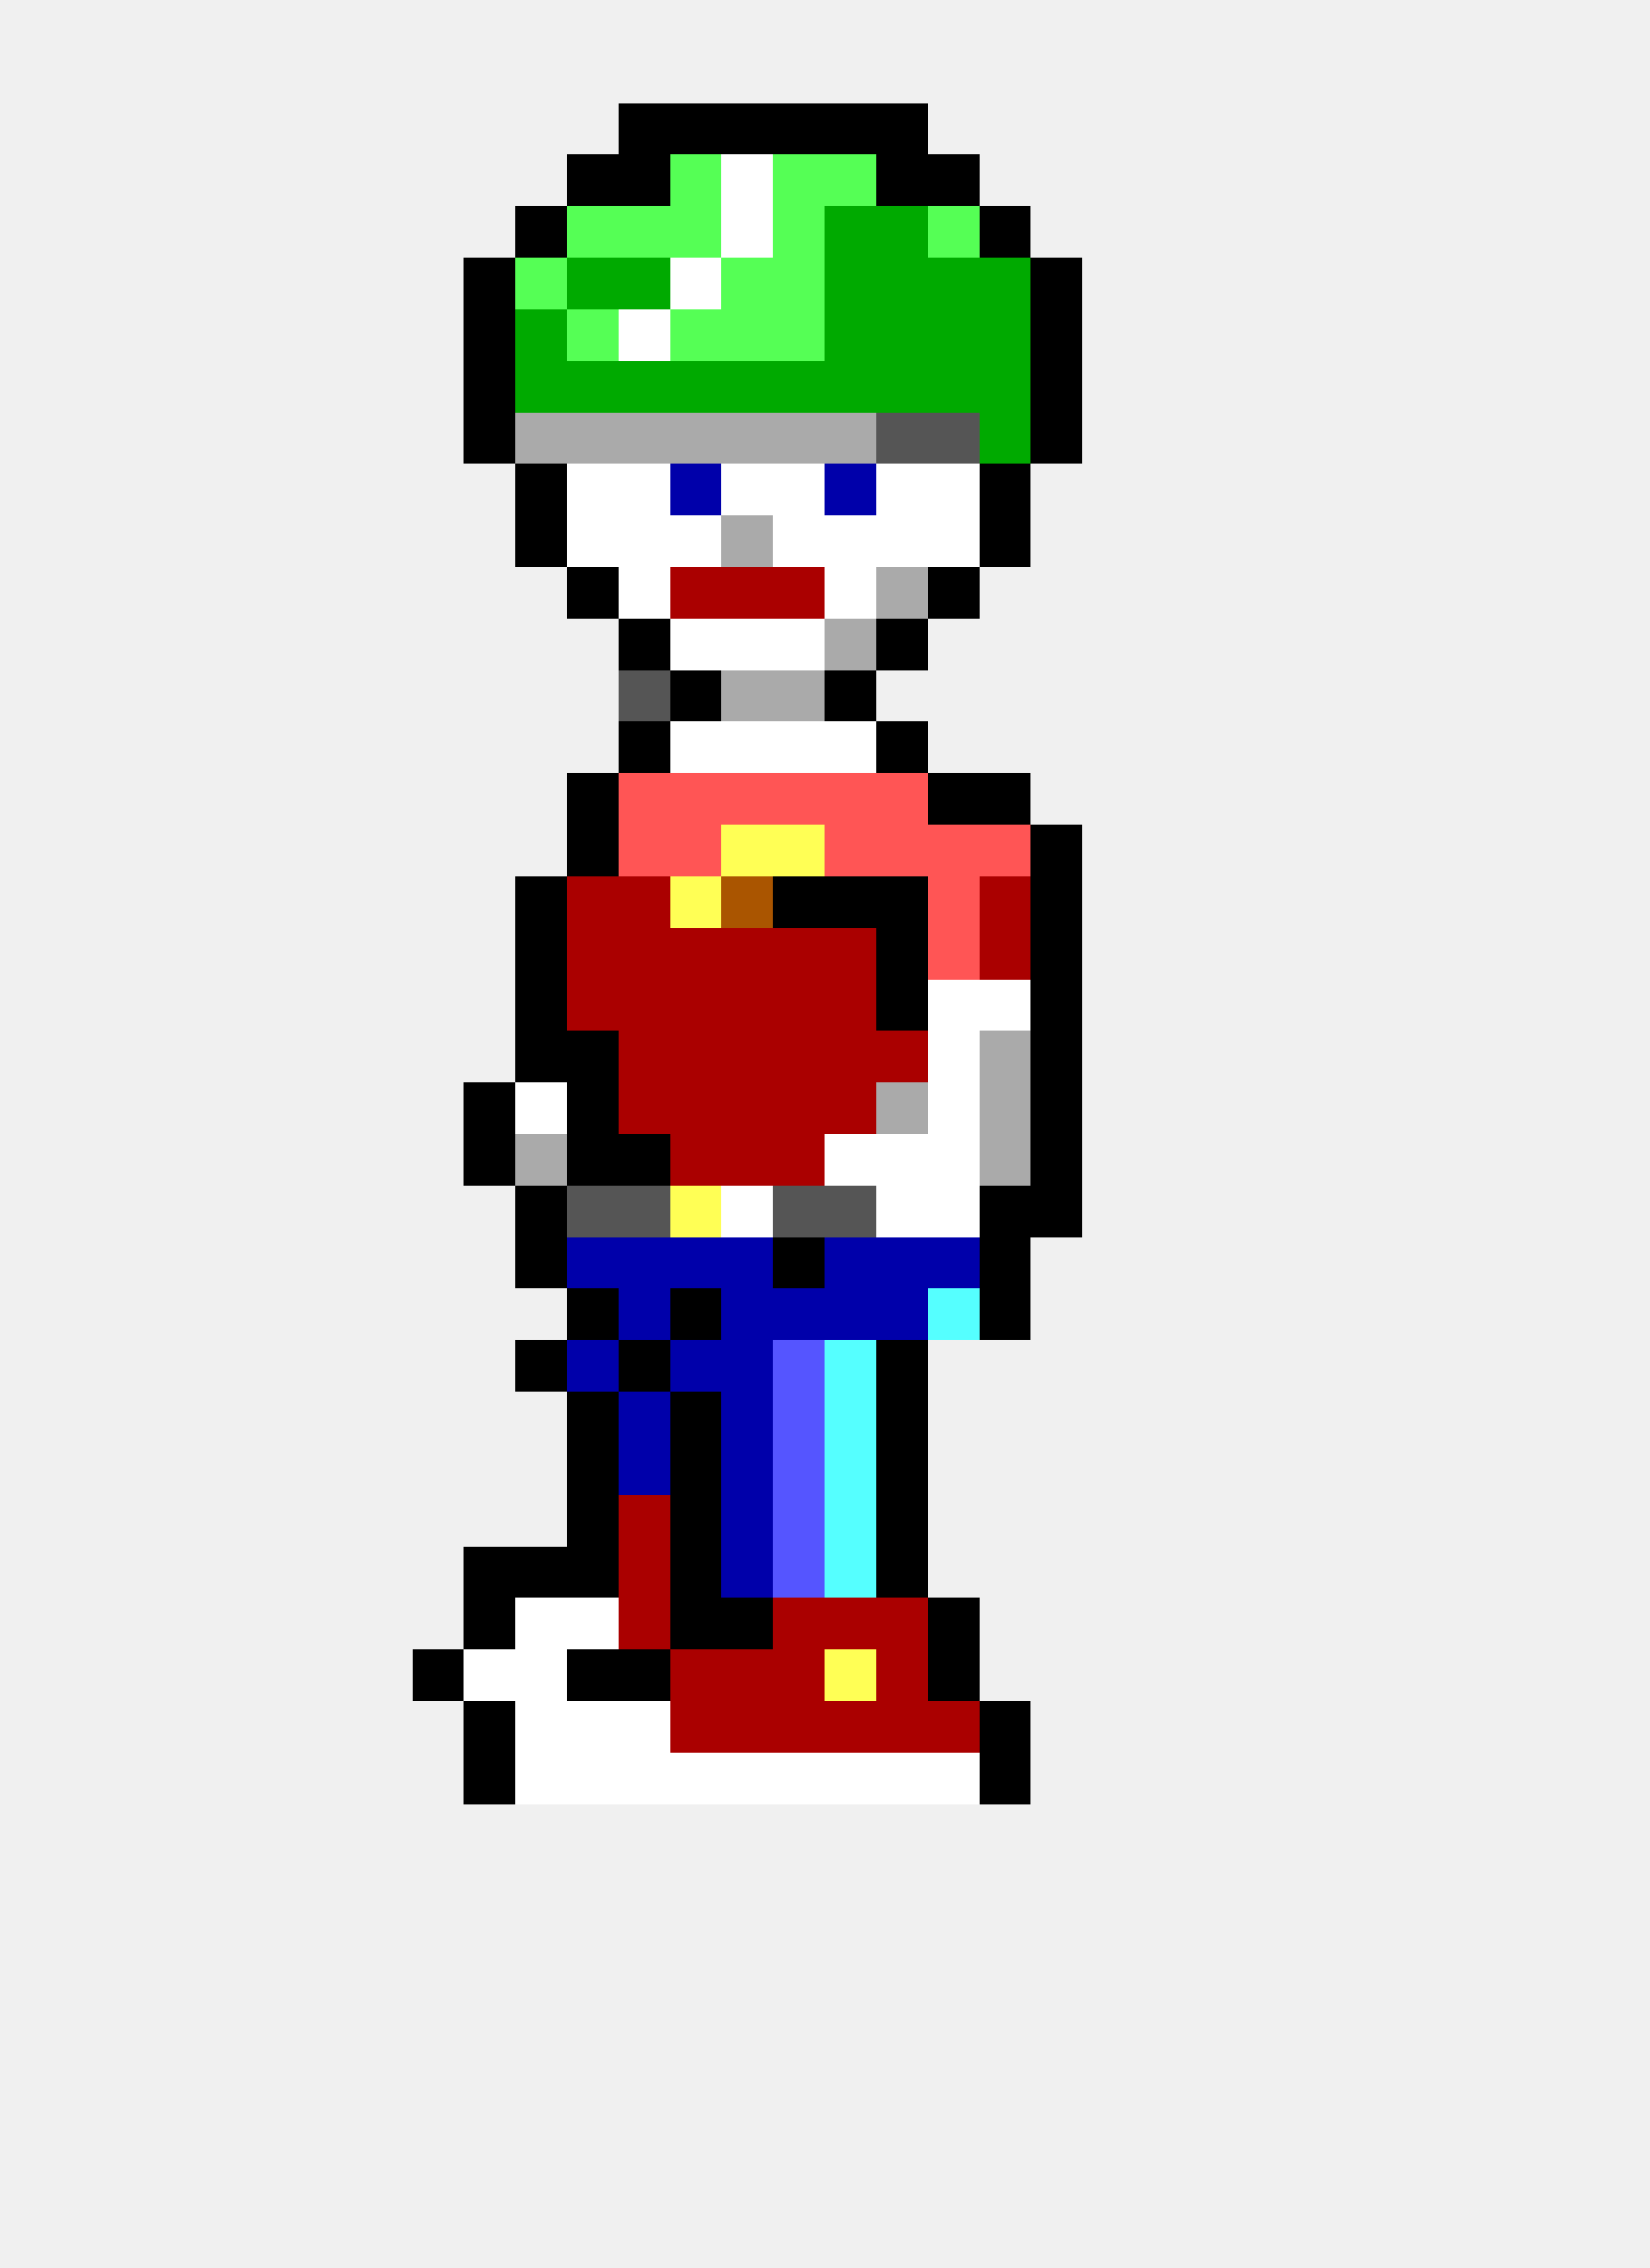
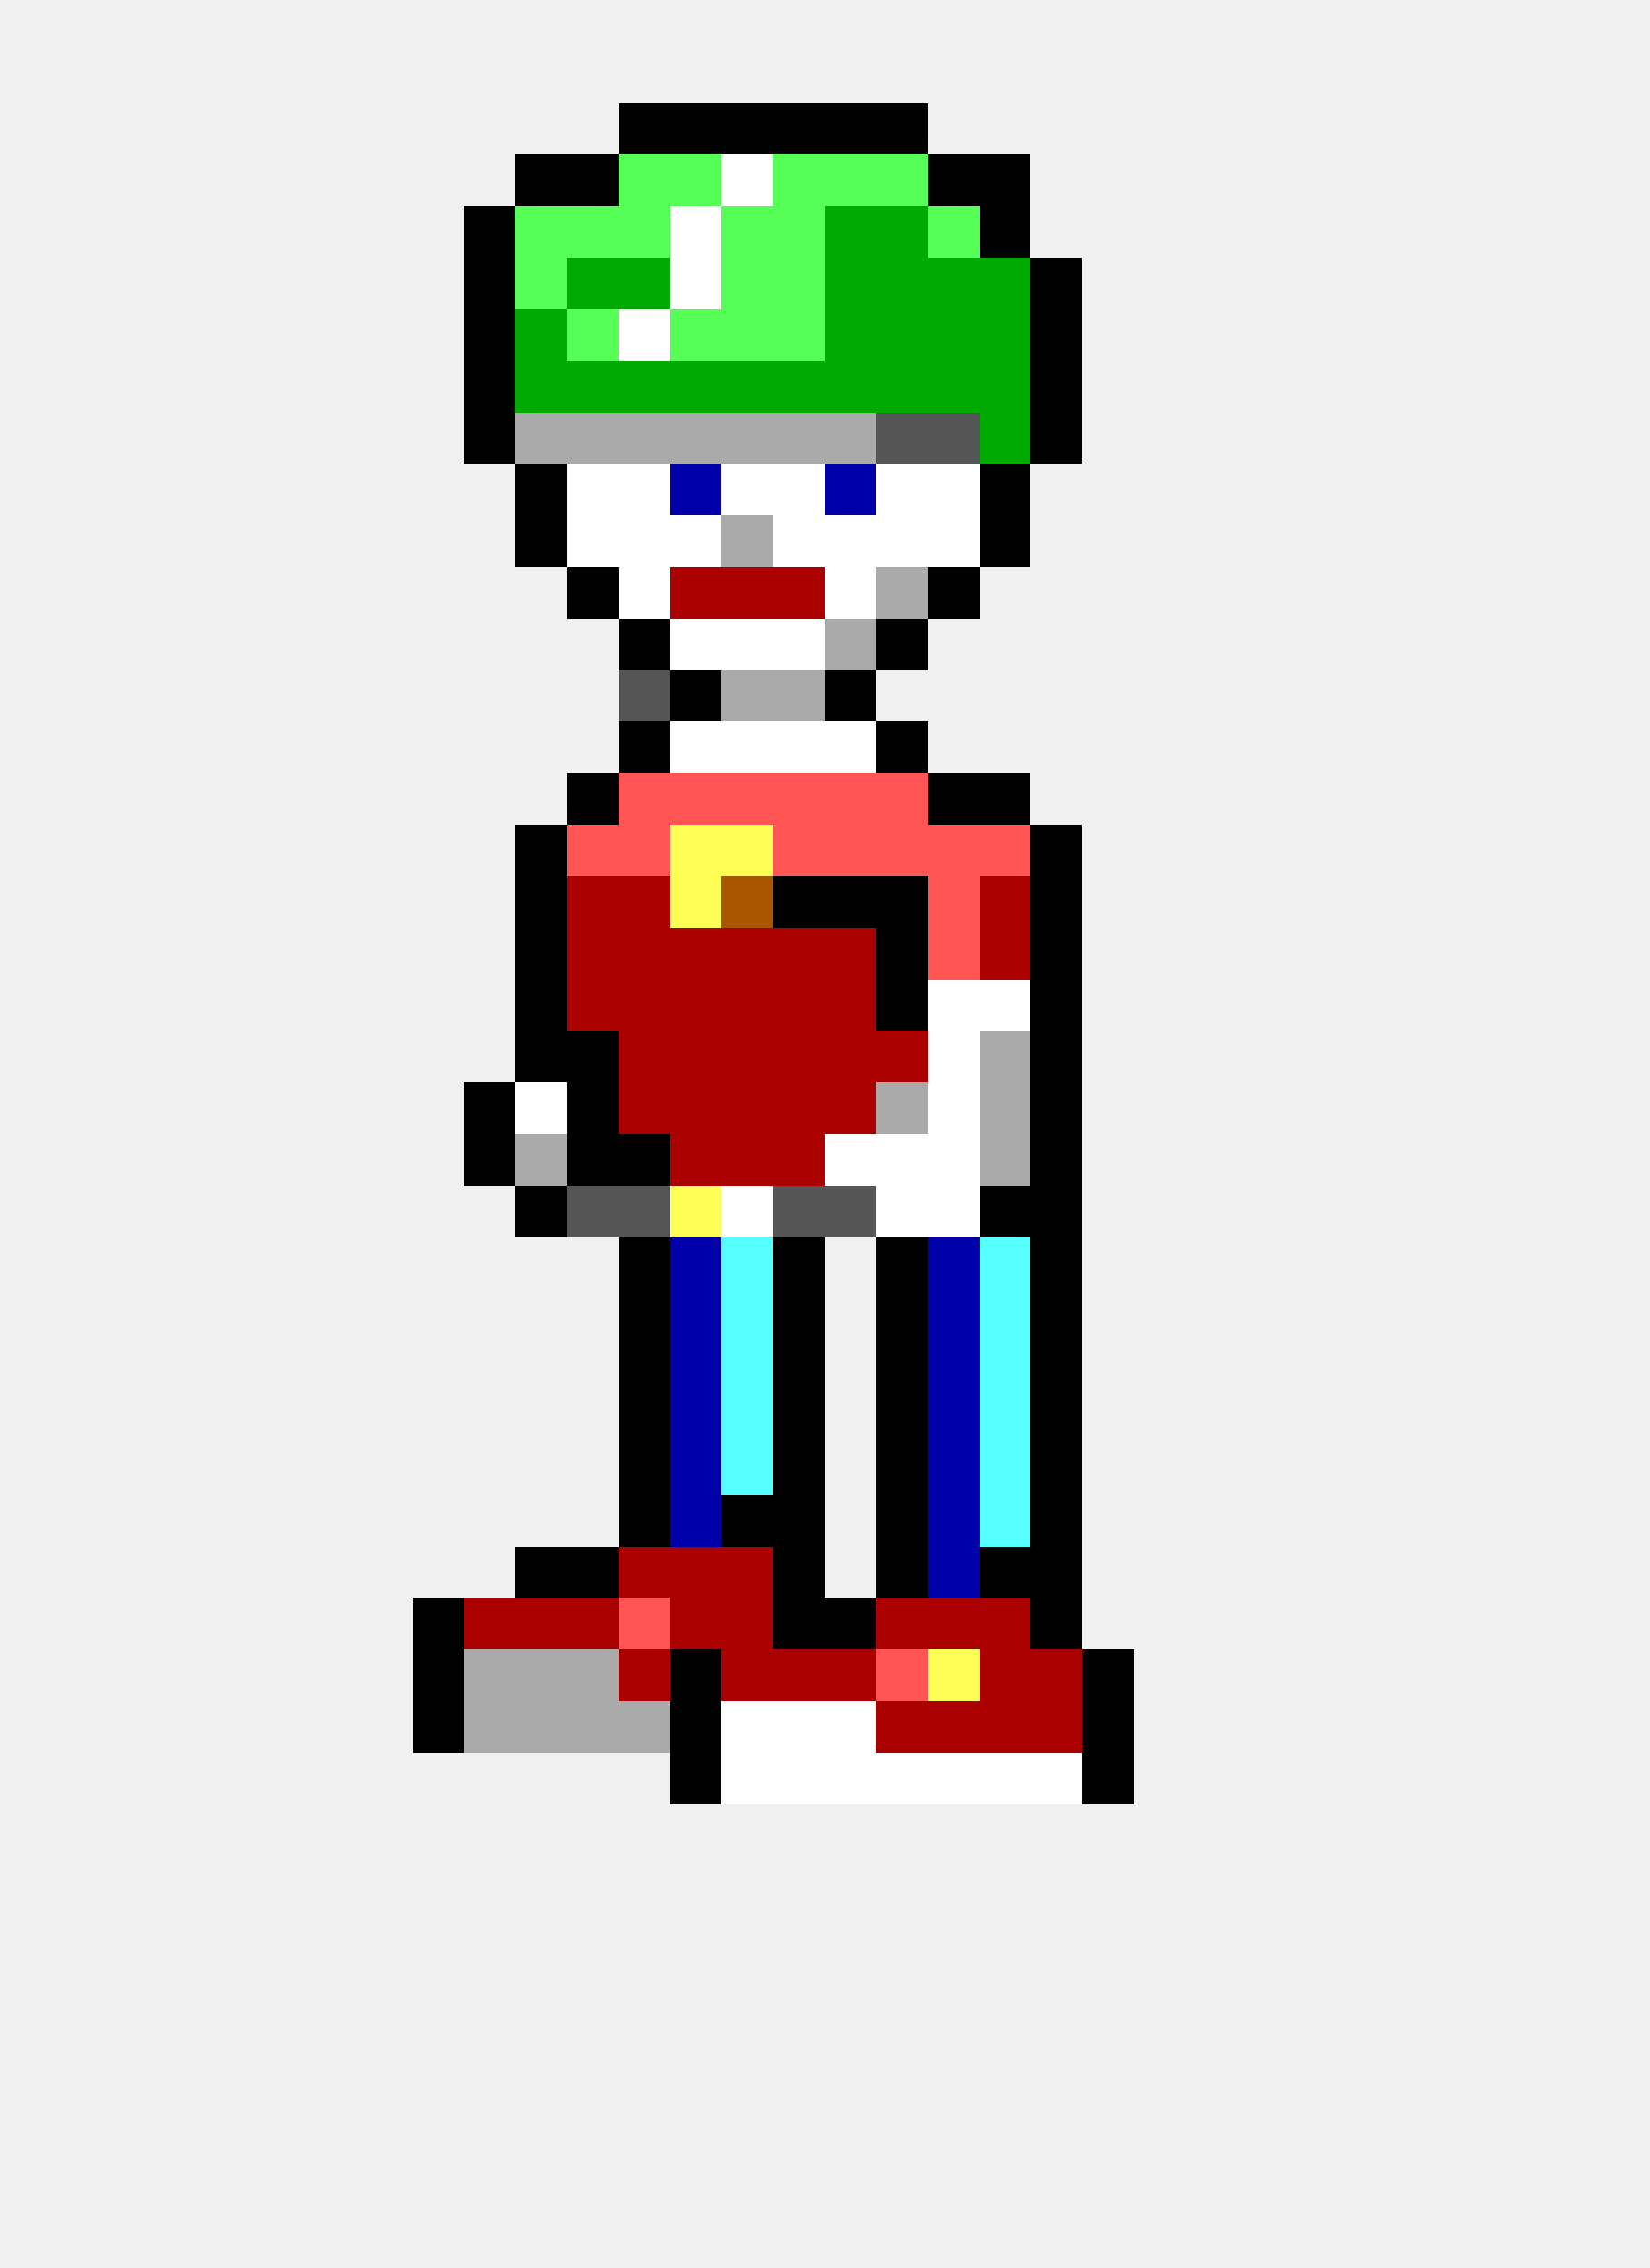
<svg xmlns="http://www.w3.org/2000/svg" width="32" height="44" viewBox="0 0 32 44" shape-rendering="crispEdges">
  <rect x="12" y="2" width="1" height="1" fill="#000000" />
  <rect x="13" y="2" width="1" height="1" fill="#000000" />
  <rect x="14" y="2" width="1" height="1" fill="#000000" />
  <rect x="15" y="2" width="1" height="1" fill="#000000" />
  <rect x="16" y="2" width="1" height="1" fill="#000000" />
  <rect x="17" y="2" width="1" height="1" fill="#000000" />
+   <rect x="10" y="3" width="1" height="1" fill="#000000" />
  <rect x="11" y="3" width="1" height="1" fill="#000000" />
-   <rect x="12" y="3" width="1" height="1" fill="#000000" />
+   <rect x="12" y="3" width="1" height="1" fill="#55ff55" />
  <rect x="13" y="3" width="1" height="1" fill="#55ff55" />
  <rect x="14" y="3" width="1" height="1" fill="#ffffff" />
  <rect x="15" y="3" width="1" height="1" fill="#55ff55" />
  <rect x="16" y="3" width="1" height="1" fill="#55ff55" />
-   <rect x="17" y="3" width="1" height="1" fill="#000000" />
+   <rect x="17" y="3" width="1" height="1" fill="#55ff55" />
  <rect x="18" y="3" width="1" height="1" fill="#000000" />
-   <rect x="10" y="4" width="1" height="1" fill="#000000" />
+   <rect x="19" y="3" width="1" height="1" fill="#000000" />
+   <rect x="9" y="4" width="1" height="1" fill="#000000" />
+   <rect x="10" y="4" width="1" height="1" fill="#55ff55" />
  <rect x="11" y="4" width="1" height="1" fill="#55ff55" />
  <rect x="12" y="4" width="1" height="1" fill="#55ff55" />
-   <rect x="13" y="4" width="1" height="1" fill="#55ff55" />
-   <rect x="14" y="4" width="1" height="1" fill="#ffffff" />
+   <rect x="13" y="4" width="1" height="1" fill="#ffffff" />
+   <rect x="14" y="4" width="1" height="1" fill="#55ff55" />
  <rect x="15" y="4" width="1" height="1" fill="#55ff55" />
  <rect x="16" y="4" width="1" height="1" fill="#00aa00" />
  <rect x="17" y="4" width="1" height="1" fill="#00aa00" />
  <rect x="18" y="4" width="1" height="1" fill="#55ff55" />
  <rect x="19" y="4" width="1" height="1" fill="#000000" />
  <rect x="9" y="5" width="1" height="1" fill="#000000" />
  <rect x="10" y="5" width="1" height="1" fill="#55ff55" />
  <rect x="11" y="5" width="1" height="1" fill="#00aa00" />
  <rect x="12" y="5" width="1" height="1" fill="#00aa00" />
  <rect x="13" y="5" width="1" height="1" fill="#ffffff" />
  <rect x="14" y="5" width="1" height="1" fill="#55ff55" />
  <rect x="15" y="5" width="1" height="1" fill="#55ff55" />
  <rect x="16" y="5" width="1" height="1" fill="#00aa00" />
  <rect x="17" y="5" width="1" height="1" fill="#00aa00" />
  <rect x="18" y="5" width="1" height="1" fill="#00aa00" />
  <rect x="19" y="5" width="1" height="1" fill="#00aa00" />
  <rect x="20" y="5" width="1" height="1" fill="#000000" />
  <rect x="9" y="6" width="1" height="1" fill="#000000" />
  <rect x="10" y="6" width="1" height="1" fill="#00aa00" />
  <rect x="11" y="6" width="1" height="1" fill="#55ff55" />
  <rect x="12" y="6" width="1" height="1" fill="#ffffff" />
  <rect x="13" y="6" width="1" height="1" fill="#55ff55" />
  <rect x="14" y="6" width="1" height="1" fill="#55ff55" />
  <rect x="15" y="6" width="1" height="1" fill="#55ff55" />
  <rect x="16" y="6" width="1" height="1" fill="#00aa00" />
  <rect x="17" y="6" width="1" height="1" fill="#00aa00" />
  <rect x="18" y="6" width="1" height="1" fill="#00aa00" />
  <rect x="19" y="6" width="1" height="1" fill="#00aa00" />
  <rect x="20" y="6" width="1" height="1" fill="#000000" />
  <rect x="9" y="7" width="1" height="1" fill="#000000" />
  <rect x="10" y="7" width="1" height="1" fill="#00aa00" />
  <rect x="11" y="7" width="1" height="1" fill="#00aa00" />
  <rect x="12" y="7" width="1" height="1" fill="#00aa00" />
  <rect x="13" y="7" width="1" height="1" fill="#00aa00" />
  <rect x="14" y="7" width="1" height="1" fill="#00aa00" />
  <rect x="15" y="7" width="1" height="1" fill="#00aa00" />
  <rect x="16" y="7" width="1" height="1" fill="#00aa00" />
  <rect x="17" y="7" width="1" height="1" fill="#00aa00" />
  <rect x="18" y="7" width="1" height="1" fill="#00aa00" />
  <rect x="19" y="7" width="1" height="1" fill="#00aa00" />
  <rect x="20" y="7" width="1" height="1" fill="#000000" />
  <rect x="9" y="8" width="1" height="1" fill="#000000" />
  <rect x="10" y="8" width="1" height="1" fill="#aaaaaa" />
  <rect x="11" y="8" width="1" height="1" fill="#aaaaaa" />
  <rect x="12" y="8" width="1" height="1" fill="#aaaaaa" />
  <rect x="13" y="8" width="1" height="1" fill="#aaaaaa" />
  <rect x="14" y="8" width="1" height="1" fill="#aaaaaa" />
  <rect x="15" y="8" width="1" height="1" fill="#aaaaaa" />
  <rect x="16" y="8" width="1" height="1" fill="#aaaaaa" />
  <rect x="17" y="8" width="1" height="1" fill="#555555" />
  <rect x="18" y="8" width="1" height="1" fill="#555555" />
  <rect x="19" y="8" width="1" height="1" fill="#00aa00" />
  <rect x="20" y="8" width="1" height="1" fill="#000000" />
  <rect x="10" y="9" width="1" height="1" fill="#000000" />
  <rect x="11" y="9" width="1" height="1" fill="#ffffff" />
  <rect x="12" y="9" width="1" height="1" fill="#ffffff" />
  <rect x="13" y="9" width="1" height="1" fill="#0000aa" />
  <rect x="14" y="9" width="1" height="1" fill="#ffffff" />
  <rect x="15" y="9" width="1" height="1" fill="#ffffff" />
  <rect x="16" y="9" width="1" height="1" fill="#0000aa" />
  <rect x="17" y="9" width="1" height="1" fill="#ffffff" />
  <rect x="18" y="9" width="1" height="1" fill="#ffffff" />
  <rect x="19" y="9" width="1" height="1" fill="#000000" />
  <rect x="10" y="10" width="1" height="1" fill="#000000" />
  <rect x="11" y="10" width="1" height="1" fill="#ffffff" />
  <rect x="12" y="10" width="1" height="1" fill="#ffffff" />
  <rect x="13" y="10" width="1" height="1" fill="#ffffff" />
  <rect x="14" y="10" width="1" height="1" fill="#aaaaaa" />
  <rect x="15" y="10" width="1" height="1" fill="#ffffff" />
  <rect x="16" y="10" width="1" height="1" fill="#ffffff" />
  <rect x="17" y="10" width="1" height="1" fill="#ffffff" />
  <rect x="18" y="10" width="1" height="1" fill="#ffffff" />
  <rect x="19" y="10" width="1" height="1" fill="#000000" />
  <rect x="11" y="11" width="1" height="1" fill="#000000" />
  <rect x="12" y="11" width="1" height="1" fill="#ffffff" />
  <rect x="13" y="11" width="1" height="1" fill="#aa0000" />
  <rect x="14" y="11" width="1" height="1" fill="#aa0000" />
  <rect x="15" y="11" width="1" height="1" fill="#aa0000" />
  <rect x="16" y="11" width="1" height="1" fill="#ffffff" />
  <rect x="17" y="11" width="1" height="1" fill="#aaaaaa" />
  <rect x="18" y="11" width="1" height="1" fill="#000000" />
  <rect x="12" y="12" width="1" height="1" fill="#000000" />
  <rect x="13" y="12" width="1" height="1" fill="#ffffff" />
  <rect x="14" y="12" width="1" height="1" fill="#ffffff" />
  <rect x="15" y="12" width="1" height="1" fill="#ffffff" />
  <rect x="16" y="12" width="1" height="1" fill="#aaaaaa" />
  <rect x="17" y="12" width="1" height="1" fill="#000000" />
  <rect x="12" y="13" width="1" height="1" fill="#555555" />
  <rect x="13" y="13" width="1" height="1" fill="#000000" />
  <rect x="14" y="13" width="1" height="1" fill="#aaaaaa" />
  <rect x="15" y="13" width="1" height="1" fill="#aaaaaa" />
  <rect x="16" y="13" width="1" height="1" fill="#000000" />
  <rect x="12" y="14" width="1" height="1" fill="#000000" />
  <rect x="13" y="14" width="1" height="1" fill="#ffffff" />
  <rect x="14" y="14" width="1" height="1" fill="#ffffff" />
  <rect x="15" y="14" width="1" height="1" fill="#ffffff" />
  <rect x="16" y="14" width="1" height="1" fill="#ffffff" />
  <rect x="17" y="14" width="1" height="1" fill="#000000" />
  <rect x="11" y="15" width="1" height="1" fill="#000000" />
  <rect x="12" y="15" width="1" height="1" fill="#ff5555" />
  <rect x="13" y="15" width="1" height="1" fill="#ff5555" />
  <rect x="14" y="15" width="1" height="1" fill="#ff5555" />
  <rect x="15" y="15" width="1" height="1" fill="#ff5555" />
  <rect x="16" y="15" width="1" height="1" fill="#ff5555" />
  <rect x="17" y="15" width="1" height="1" fill="#ff5555" />
  <rect x="18" y="15" width="1" height="1" fill="#000000" />
  <rect x="19" y="15" width="1" height="1" fill="#000000" />
-   <rect x="11" y="16" width="1" height="1" fill="#000000" />
+   <rect x="10" y="16" width="1" height="1" fill="#000000" />
+   <rect x="11" y="16" width="1" height="1" fill="#ff5555" />
  <rect x="12" y="16" width="1" height="1" fill="#ff5555" />
-   <rect x="13" y="16" width="1" height="1" fill="#ff5555" />
+   <rect x="13" y="16" width="1" height="1" fill="#ffff55" />
  <rect x="14" y="16" width="1" height="1" fill="#ffff55" />
-   <rect x="15" y="16" width="1" height="1" fill="#ffff55" />
+   <rect x="15" y="16" width="1" height="1" fill="#ff5555" />
  <rect x="16" y="16" width="1" height="1" fill="#ff5555" />
  <rect x="17" y="16" width="1" height="1" fill="#ff5555" />
  <rect x="18" y="16" width="1" height="1" fill="#ff5555" />
  <rect x="19" y="16" width="1" height="1" fill="#ff5555" />
  <rect x="20" y="16" width="1" height="1" fill="#000000" />
  <rect x="10" y="17" width="1" height="1" fill="#000000" />
  <rect x="11" y="17" width="1" height="1" fill="#aa0000" />
  <rect x="12" y="17" width="1" height="1" fill="#aa0000" />
  <rect x="13" y="17" width="1" height="1" fill="#ffff55" />
  <rect x="14" y="17" width="1" height="1" fill="#aa5500" />
  <rect x="15" y="17" width="1" height="1" fill="#000000" />
  <rect x="16" y="17" width="1" height="1" fill="#000000" />
  <rect x="17" y="17" width="1" height="1" fill="#000000" />
  <rect x="18" y="17" width="1" height="1" fill="#ff5555" />
  <rect x="19" y="17" width="1" height="1" fill="#aa0000" />
  <rect x="20" y="17" width="1" height="1" fill="#000000" />
  <rect x="10" y="18" width="1" height="1" fill="#000000" />
  <rect x="11" y="18" width="1" height="1" fill="#aa0000" />
  <rect x="12" y="18" width="1" height="1" fill="#aa0000" />
  <rect x="13" y="18" width="1" height="1" fill="#aa0000" />
  <rect x="14" y="18" width="1" height="1" fill="#aa0000" />
  <rect x="15" y="18" width="1" height="1" fill="#aa0000" />
  <rect x="16" y="18" width="1" height="1" fill="#aa0000" />
  <rect x="17" y="18" width="1" height="1" fill="#000000" />
  <rect x="18" y="18" width="1" height="1" fill="#ff5555" />
  <rect x="19" y="18" width="1" height="1" fill="#aa0000" />
  <rect x="20" y="18" width="1" height="1" fill="#000000" />
  <rect x="10" y="19" width="1" height="1" fill="#000000" />
  <rect x="11" y="19" width="1" height="1" fill="#aa0000" />
  <rect x="12" y="19" width="1" height="1" fill="#aa0000" />
  <rect x="13" y="19" width="1" height="1" fill="#aa0000" />
  <rect x="14" y="19" width="1" height="1" fill="#aa0000" />
  <rect x="15" y="19" width="1" height="1" fill="#aa0000" />
  <rect x="16" y="19" width="1" height="1" fill="#aa0000" />
  <rect x="17" y="19" width="1" height="1" fill="#000000" />
  <rect x="18" y="19" width="1" height="1" fill="#ffffff" />
  <rect x="19" y="19" width="1" height="1" fill="#ffffff" />
  <rect x="20" y="19" width="1" height="1" fill="#000000" />
  <rect x="10" y="20" width="1" height="1" fill="#000000" />
  <rect x="11" y="20" width="1" height="1" fill="#000000" />
  <rect x="12" y="20" width="1" height="1" fill="#aa0000" />
  <rect x="13" y="20" width="1" height="1" fill="#aa0000" />
  <rect x="14" y="20" width="1" height="1" fill="#aa0000" />
  <rect x="15" y="20" width="1" height="1" fill="#aa0000" />
  <rect x="16" y="20" width="1" height="1" fill="#aa0000" />
  <rect x="17" y="20" width="1" height="1" fill="#aa0000" />
  <rect x="18" y="20" width="1" height="1" fill="#ffffff" />
  <rect x="19" y="20" width="1" height="1" fill="#aaaaaa" />
  <rect x="20" y="20" width="1" height="1" fill="#000000" />
  <rect x="9" y="21" width="1" height="1" fill="#000000" />
  <rect x="10" y="21" width="1" height="1" fill="#ffffff" />
  <rect x="11" y="21" width="1" height="1" fill="#000000" />
  <rect x="12" y="21" width="1" height="1" fill="#aa0000" />
  <rect x="13" y="21" width="1" height="1" fill="#aa0000" />
  <rect x="14" y="21" width="1" height="1" fill="#aa0000" />
  <rect x="15" y="21" width="1" height="1" fill="#aa0000" />
  <rect x="16" y="21" width="1" height="1" fill="#aa0000" />
  <rect x="17" y="21" width="1" height="1" fill="#aaaaaa" />
  <rect x="18" y="21" width="1" height="1" fill="#ffffff" />
  <rect x="19" y="21" width="1" height="1" fill="#aaaaaa" />
  <rect x="20" y="21" width="1" height="1" fill="#000000" />
  <rect x="9" y="22" width="1" height="1" fill="#000000" />
  <rect x="10" y="22" width="1" height="1" fill="#aaaaaa" />
  <rect x="11" y="22" width="1" height="1" fill="#000000" />
  <rect x="12" y="22" width="1" height="1" fill="#000000" />
  <rect x="13" y="22" width="1" height="1" fill="#aa0000" />
  <rect x="14" y="22" width="1" height="1" fill="#aa0000" />
  <rect x="15" y="22" width="1" height="1" fill="#aa0000" />
  <rect x="16" y="22" width="1" height="1" fill="#ffffff" />
  <rect x="17" y="22" width="1" height="1" fill="#ffffff" />
  <rect x="18" y="22" width="1" height="1" fill="#ffffff" />
  <rect x="19" y="22" width="1" height="1" fill="#aaaaaa" />
  <rect x="20" y="22" width="1" height="1" fill="#000000" />
  <rect x="10" y="23" width="1" height="1" fill="#000000" />
  <rect x="11" y="23" width="1" height="1" fill="#555555" />
  <rect x="12" y="23" width="1" height="1" fill="#555555" />
  <rect x="13" y="23" width="1" height="1" fill="#ffff55" />
  <rect x="14" y="23" width="1" height="1" fill="#ffffff" />
  <rect x="15" y="23" width="1" height="1" fill="#555555" />
  <rect x="16" y="23" width="1" height="1" fill="#555555" />
  <rect x="17" y="23" width="1" height="1" fill="#ffffff" />
  <rect x="18" y="23" width="1" height="1" fill="#ffffff" />
  <rect x="19" y="23" width="1" height="1" fill="#000000" />
  <rect x="20" y="23" width="1" height="1" fill="#000000" />
-   <rect x="10" y="24" width="1" height="1" fill="#000000" />
-   <rect x="11" y="24" width="1" height="1" fill="#0000aa" />
-   <rect x="12" y="24" width="1" height="1" fill="#0000aa" />
+   <rect x="12" y="24" width="1" height="1" fill="#000000" />
  <rect x="13" y="24" width="1" height="1" fill="#0000aa" />
-   <rect x="14" y="24" width="1" height="1" fill="#0000aa" />
+   <rect x="14" y="24" width="1" height="1" fill="#55ffff" />
  <rect x="15" y="24" width="1" height="1" fill="#000000" />
-   <rect x="16" y="24" width="1" height="1" fill="#0000aa" />
-   <rect x="17" y="24" width="1" height="1" fill="#0000aa" />
+   <rect x="17" y="24" width="1" height="1" fill="#000000" />
  <rect x="18" y="24" width="1" height="1" fill="#0000aa" />
-   <rect x="19" y="24" width="1" height="1" fill="#000000" />
-   <rect x="11" y="25" width="1" height="1" fill="#000000" />
-   <rect x="12" y="25" width="1" height="1" fill="#0000aa" />
-   <rect x="13" y="25" width="1" height="1" fill="#000000" />
-   <rect x="14" y="25" width="1" height="1" fill="#0000aa" />
-   <rect x="15" y="25" width="1" height="1" fill="#0000aa" />
-   <rect x="16" y="25" width="1" height="1" fill="#0000aa" />
-   <rect x="17" y="25" width="1" height="1" fill="#0000aa" />
-   <rect x="18" y="25" width="1" height="1" fill="#55ffff" />
-   <rect x="19" y="25" width="1" height="1" fill="#000000" />
-   <rect x="10" y="26" width="1" height="1" fill="#000000" />
-   <rect x="11" y="26" width="1" height="1" fill="#0000aa" />
+   <rect x="19" y="24" width="1" height="1" fill="#55ffff" />
+   <rect x="20" y="24" width="1" height="1" fill="#000000" />
+   <rect x="12" y="25" width="1" height="1" fill="#000000" />
+   <rect x="13" y="25" width="1" height="1" fill="#0000aa" />
+   <rect x="14" y="25" width="1" height="1" fill="#55ffff" />
+   <rect x="15" y="25" width="1" height="1" fill="#000000" />
+   <rect x="17" y="25" width="1" height="1" fill="#000000" />
+   <rect x="18" y="25" width="1" height="1" fill="#0000aa" />
+   <rect x="19" y="25" width="1" height="1" fill="#55ffff" />
+   <rect x="20" y="25" width="1" height="1" fill="#000000" />
  <rect x="12" y="26" width="1" height="1" fill="#000000" />
  <rect x="13" y="26" width="1" height="1" fill="#0000aa" />
-   <rect x="14" y="26" width="1" height="1" fill="#0000aa" />
-   <rect x="15" y="26" width="1" height="1" fill="#5555ff" />
-   <rect x="16" y="26" width="1" height="1" fill="#55ffff" />
+   <rect x="14" y="26" width="1" height="1" fill="#55ffff" />
+   <rect x="15" y="26" width="1" height="1" fill="#000000" />
  <rect x="17" y="26" width="1" height="1" fill="#000000" />
-   <rect x="11" y="27" width="1" height="1" fill="#000000" />
-   <rect x="12" y="27" width="1" height="1" fill="#0000aa" />
-   <rect x="13" y="27" width="1" height="1" fill="#000000" />
-   <rect x="14" y="27" width="1" height="1" fill="#0000aa" />
-   <rect x="15" y="27" width="1" height="1" fill="#5555ff" />
-   <rect x="16" y="27" width="1" height="1" fill="#55ffff" />
+   <rect x="18" y="26" width="1" height="1" fill="#0000aa" />
+   <rect x="19" y="26" width="1" height="1" fill="#55ffff" />
+   <rect x="20" y="26" width="1" height="1" fill="#000000" />
+   <rect x="12" y="27" width="1" height="1" fill="#000000" />
+   <rect x="13" y="27" width="1" height="1" fill="#0000aa" />
+   <rect x="14" y="27" width="1" height="1" fill="#55ffff" />
+   <rect x="15" y="27" width="1" height="1" fill="#000000" />
  <rect x="17" y="27" width="1" height="1" fill="#000000" />
-   <rect x="11" y="28" width="1" height="1" fill="#000000" />
-   <rect x="12" y="28" width="1" height="1" fill="#0000aa" />
-   <rect x="13" y="28" width="1" height="1" fill="#000000" />
-   <rect x="14" y="28" width="1" height="1" fill="#0000aa" />
-   <rect x="15" y="28" width="1" height="1" fill="#5555ff" />
-   <rect x="16" y="28" width="1" height="1" fill="#55ffff" />
+   <rect x="18" y="27" width="1" height="1" fill="#0000aa" />
+   <rect x="19" y="27" width="1" height="1" fill="#55ffff" />
+   <rect x="20" y="27" width="1" height="1" fill="#000000" />
+   <rect x="12" y="28" width="1" height="1" fill="#000000" />
+   <rect x="13" y="28" width="1" height="1" fill="#0000aa" />
+   <rect x="14" y="28" width="1" height="1" fill="#55ffff" />
+   <rect x="15" y="28" width="1" height="1" fill="#000000" />
  <rect x="17" y="28" width="1" height="1" fill="#000000" />
-   <rect x="11" y="29" width="1" height="1" fill="#000000" />
-   <rect x="12" y="29" width="1" height="1" fill="#aa0000" />
-   <rect x="13" y="29" width="1" height="1" fill="#000000" />
-   <rect x="14" y="29" width="1" height="1" fill="#0000aa" />
-   <rect x="15" y="29" width="1" height="1" fill="#5555ff" />
-   <rect x="16" y="29" width="1" height="1" fill="#55ffff" />
+   <rect x="18" y="28" width="1" height="1" fill="#0000aa" />
+   <rect x="19" y="28" width="1" height="1" fill="#55ffff" />
+   <rect x="20" y="28" width="1" height="1" fill="#000000" />
+   <rect x="12" y="29" width="1" height="1" fill="#000000" />
+   <rect x="13" y="29" width="1" height="1" fill="#0000aa" />
+   <rect x="14" y="29" width="1" height="1" fill="#000000" />
+   <rect x="15" y="29" width="1" height="1" fill="#000000" />
  <rect x="17" y="29" width="1" height="1" fill="#000000" />
-   <rect x="9" y="30" width="1" height="1" fill="#000000" />
+   <rect x="18" y="29" width="1" height="1" fill="#0000aa" />
+   <rect x="19" y="29" width="1" height="1" fill="#55ffff" />
+   <rect x="20" y="29" width="1" height="1" fill="#000000" />
  <rect x="10" y="30" width="1" height="1" fill="#000000" />
  <rect x="11" y="30" width="1" height="1" fill="#000000" />
  <rect x="12" y="30" width="1" height="1" fill="#aa0000" />
-   <rect x="13" y="30" width="1" height="1" fill="#000000" />
-   <rect x="14" y="30" width="1" height="1" fill="#0000aa" />
-   <rect x="15" y="30" width="1" height="1" fill="#5555ff" />
-   <rect x="16" y="30" width="1" height="1" fill="#55ffff" />
+   <rect x="13" y="30" width="1" height="1" fill="#aa0000" />
+   <rect x="14" y="30" width="1" height="1" fill="#aa0000" />
+   <rect x="15" y="30" width="1" height="1" fill="#000000" />
  <rect x="17" y="30" width="1" height="1" fill="#000000" />
-   <rect x="9" y="31" width="1" height="1" fill="#000000" />
-   <rect x="10" y="31" width="1" height="1" fill="#ffffff" />
-   <rect x="11" y="31" width="1" height="1" fill="#ffffff" />
-   <rect x="12" y="31" width="1" height="1" fill="#aa0000" />
-   <rect x="13" y="31" width="1" height="1" fill="#000000" />
-   <rect x="14" y="31" width="1" height="1" fill="#000000" />
-   <rect x="15" y="31" width="1" height="1" fill="#aa0000" />
-   <rect x="16" y="31" width="1" height="1" fill="#aa0000" />
+   <rect x="18" y="30" width="1" height="1" fill="#0000aa" />
+   <rect x="19" y="30" width="1" height="1" fill="#000000" />
+   <rect x="20" y="30" width="1" height="1" fill="#000000" />
+   <rect x="8" y="31" width="1" height="1" fill="#000000" />
+   <rect x="9" y="31" width="1" height="1" fill="#aa0000" />
+   <rect x="10" y="31" width="1" height="1" fill="#aa0000" />
+   <rect x="11" y="31" width="1" height="1" fill="#aa0000" />
+   <rect x="12" y="31" width="1" height="1" fill="#ff5555" />
+   <rect x="13" y="31" width="1" height="1" fill="#aa0000" />
+   <rect x="14" y="31" width="1" height="1" fill="#aa0000" />
+   <rect x="15" y="31" width="1" height="1" fill="#000000" />
+   <rect x="16" y="31" width="1" height="1" fill="#000000" />
  <rect x="17" y="31" width="1" height="1" fill="#aa0000" />
-   <rect x="18" y="31" width="1" height="1" fill="#000000" />
+   <rect x="18" y="31" width="1" height="1" fill="#aa0000" />
+   <rect x="19" y="31" width="1" height="1" fill="#aa0000" />
+   <rect x="20" y="31" width="1" height="1" fill="#000000" />
  <rect x="8" y="32" width="1" height="1" fill="#000000" />
-   <rect x="9" y="32" width="1" height="1" fill="#ffffff" />
-   <rect x="10" y="32" width="1" height="1" fill="#ffffff" />
-   <rect x="11" y="32" width="1" height="1" fill="#000000" />
-   <rect x="12" y="32" width="1" height="1" fill="#000000" />
-   <rect x="13" y="32" width="1" height="1" fill="#aa0000" />
+   <rect x="9" y="32" width="1" height="1" fill="#aaaaaa" />
+   <rect x="10" y="32" width="1" height="1" fill="#aaaaaa" />
+   <rect x="11" y="32" width="1" height="1" fill="#aaaaaa" />
+   <rect x="12" y="32" width="1" height="1" fill="#aa0000" />
+   <rect x="13" y="32" width="1" height="1" fill="#000000" />
  <rect x="14" y="32" width="1" height="1" fill="#aa0000" />
  <rect x="15" y="32" width="1" height="1" fill="#aa0000" />
-   <rect x="16" y="32" width="1" height="1" fill="#ffff55" />
-   <rect x="17" y="32" width="1" height="1" fill="#aa0000" />
-   <rect x="18" y="32" width="1" height="1" fill="#000000" />
-   <rect x="9" y="33" width="1" height="1" fill="#000000" />
-   <rect x="10" y="33" width="1" height="1" fill="#ffffff" />
-   <rect x="11" y="33" width="1" height="1" fill="#ffffff" />
-   <rect x="12" y="33" width="1" height="1" fill="#ffffff" />
-   <rect x="13" y="33" width="1" height="1" fill="#aa0000" />
-   <rect x="14" y="33" width="1" height="1" fill="#aa0000" />
-   <rect x="15" y="33" width="1" height="1" fill="#aa0000" />
-   <rect x="16" y="33" width="1" height="1" fill="#aa0000" />
+   <rect x="16" y="32" width="1" height="1" fill="#aa0000" />
+   <rect x="17" y="32" width="1" height="1" fill="#ff5555" />
+   <rect x="18" y="32" width="1" height="1" fill="#ffff55" />
+   <rect x="19" y="32" width="1" height="1" fill="#aa0000" />
+   <rect x="20" y="32" width="1" height="1" fill="#aa0000" />
+   <rect x="21" y="32" width="1" height="1" fill="#000000" />
+   <rect x="8" y="33" width="1" height="1" fill="#000000" />
+   <rect x="9" y="33" width="1" height="1" fill="#aaaaaa" />
+   <rect x="10" y="33" width="1" height="1" fill="#aaaaaa" />
+   <rect x="11" y="33" width="1" height="1" fill="#aaaaaa" />
+   <rect x="12" y="33" width="1" height="1" fill="#aaaaaa" />
+   <rect x="13" y="33" width="1" height="1" fill="#000000" />
+   <rect x="14" y="33" width="1" height="1" fill="#ffffff" />
+   <rect x="15" y="33" width="1" height="1" fill="#ffffff" />
+   <rect x="16" y="33" width="1" height="1" fill="#ffffff" />
  <rect x="17" y="33" width="1" height="1" fill="#aa0000" />
  <rect x="18" y="33" width="1" height="1" fill="#aa0000" />
-   <rect x="19" y="33" width="1" height="1" fill="#000000" />
-   <rect x="9" y="34" width="1" height="1" fill="#000000" />
-   <rect x="10" y="34" width="1" height="1" fill="#ffffff" />
-   <rect x="11" y="34" width="1" height="1" fill="#ffffff" />
-   <rect x="12" y="34" width="1" height="1" fill="#ffffff" />
-   <rect x="13" y="34" width="1" height="1" fill="#ffffff" />
+   <rect x="19" y="33" width="1" height="1" fill="#aa0000" />
+   <rect x="20" y="33" width="1" height="1" fill="#aa0000" />
+   <rect x="21" y="33" width="1" height="1" fill="#000000" />
+   <rect x="13" y="34" width="1" height="1" fill="#000000" />
  <rect x="14" y="34" width="1" height="1" fill="#ffffff" />
  <rect x="15" y="34" width="1" height="1" fill="#ffffff" />
  <rect x="16" y="34" width="1" height="1" fill="#ffffff" />
  <rect x="17" y="34" width="1" height="1" fill="#ffffff" />
  <rect x="18" y="34" width="1" height="1" fill="#ffffff" />
-   <rect x="19" y="34" width="1" height="1" fill="#000000" />
+   <rect x="19" y="34" width="1" height="1" fill="#ffffff" />
+   <rect x="20" y="34" width="1" height="1" fill="#ffffff" />
+   <rect x="21" y="34" width="1" height="1" fill="#000000" />
</svg>
